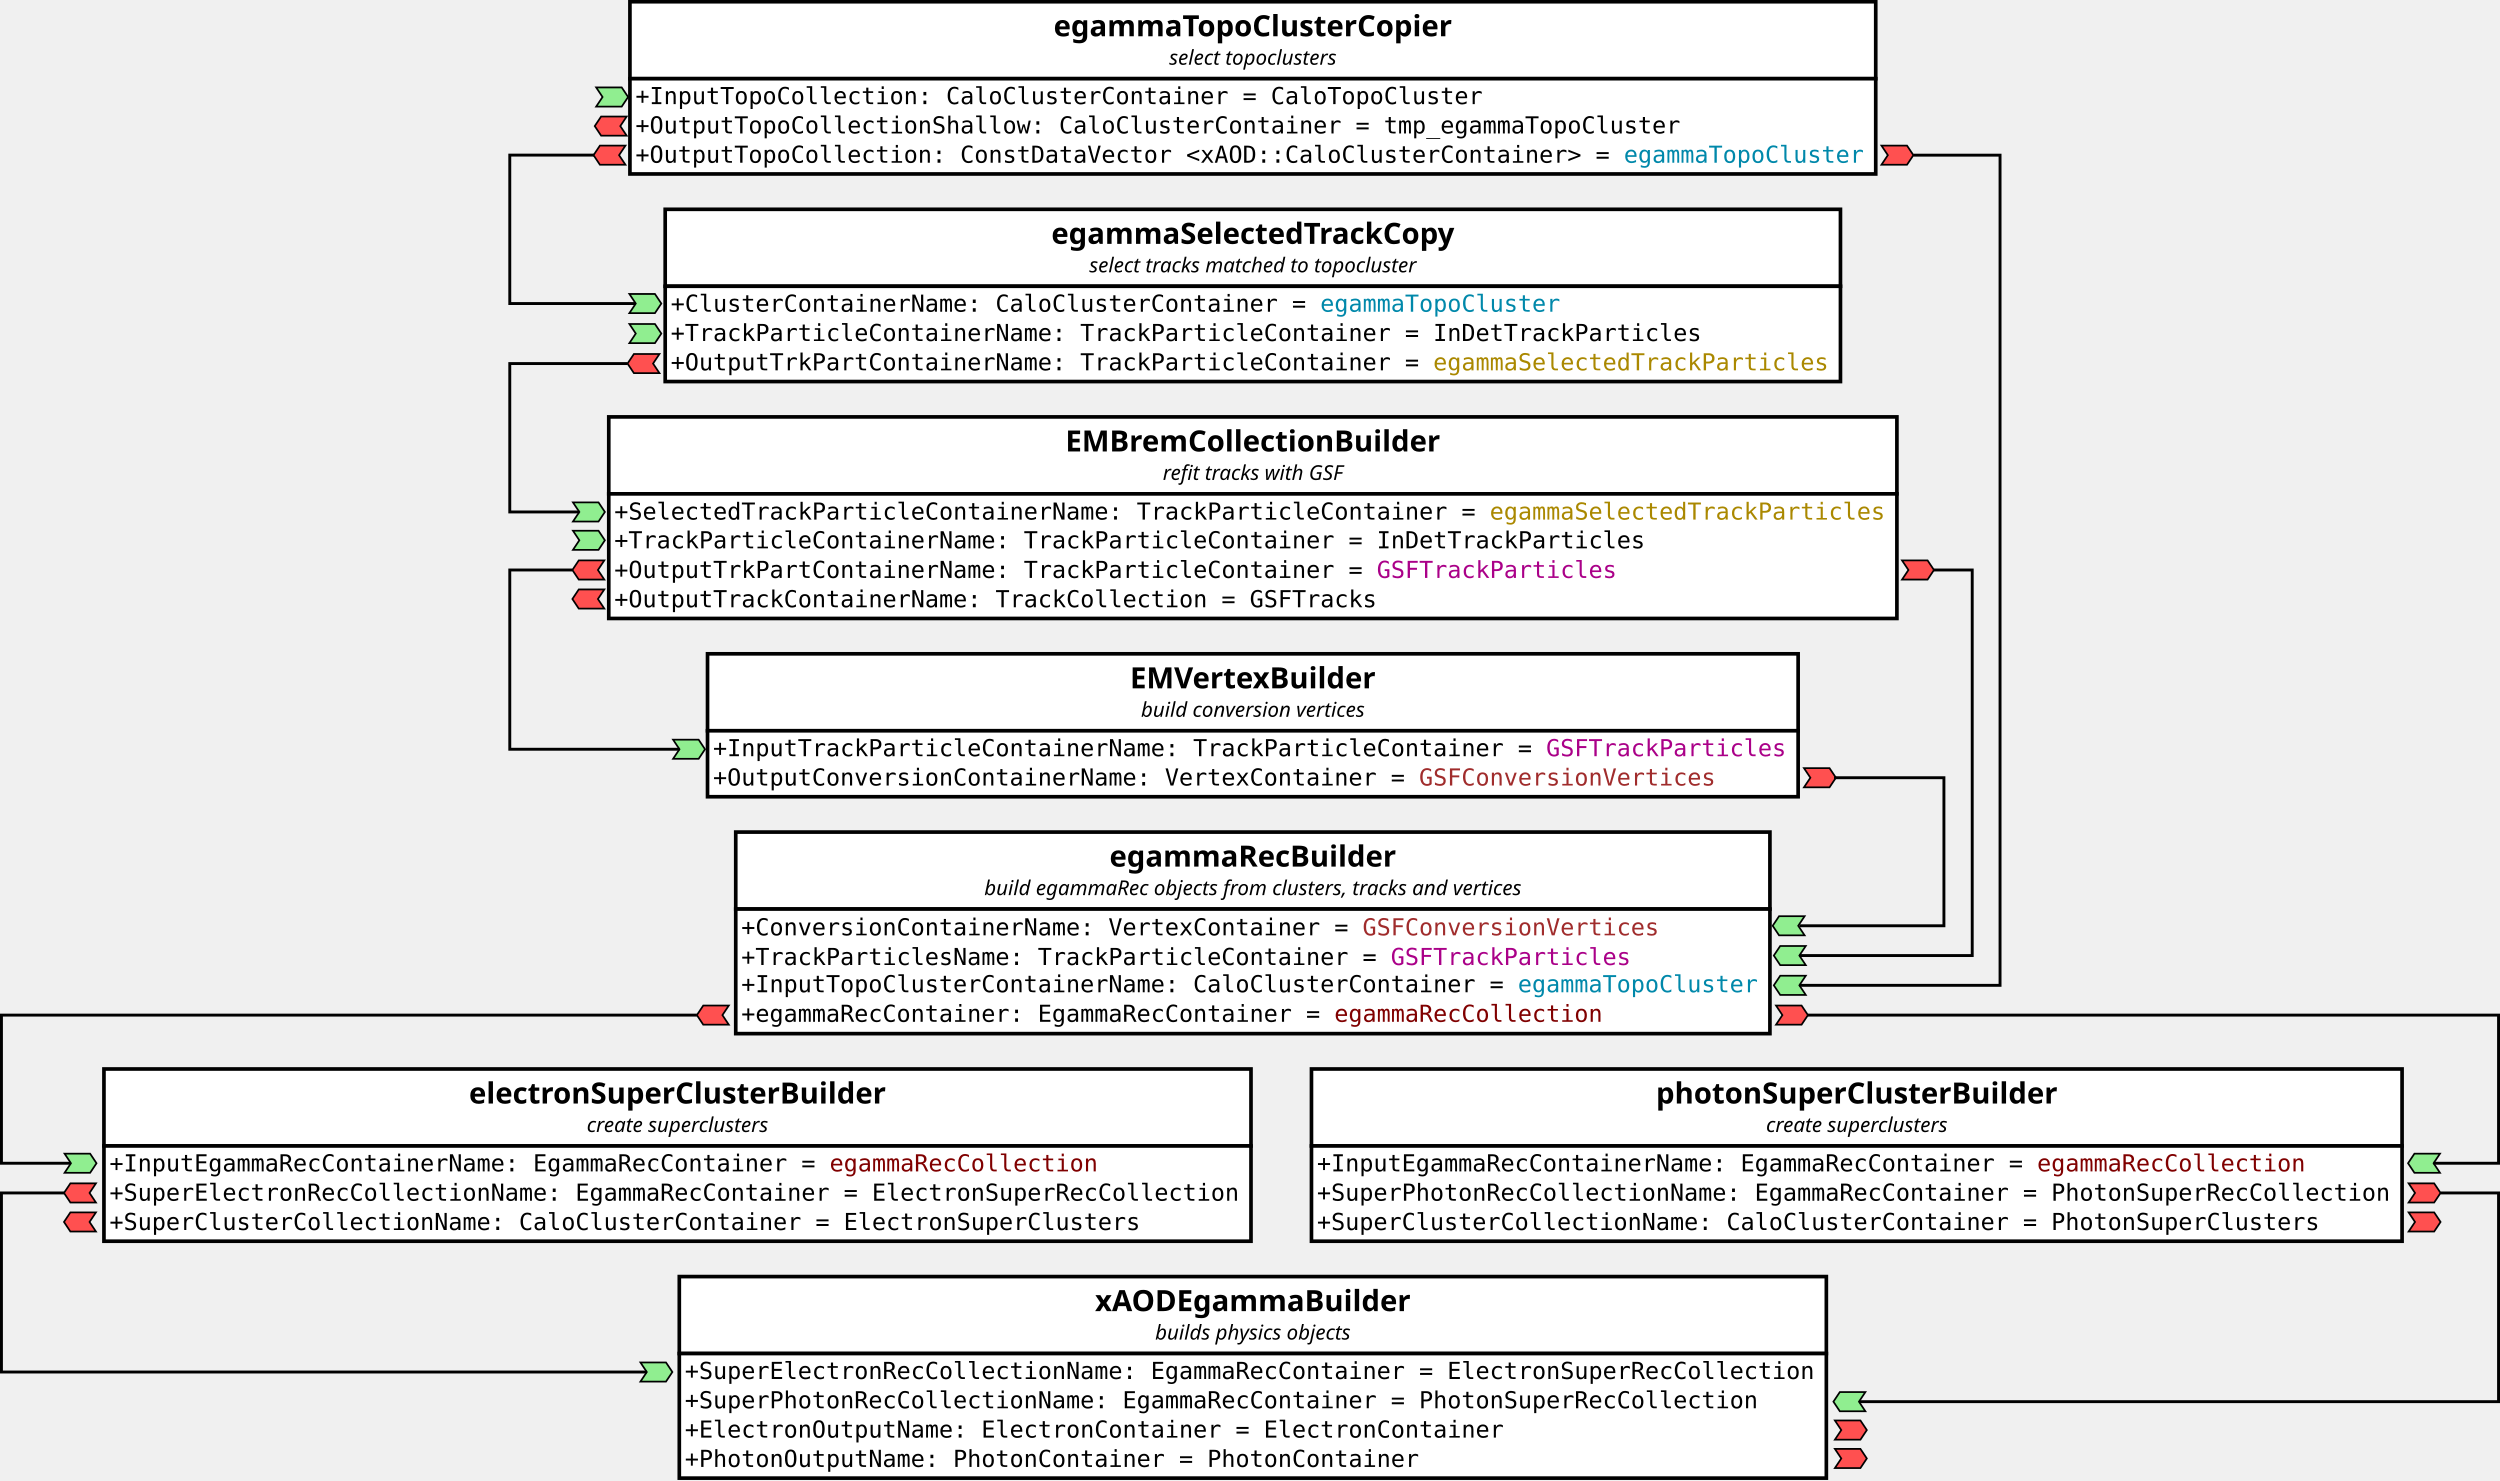
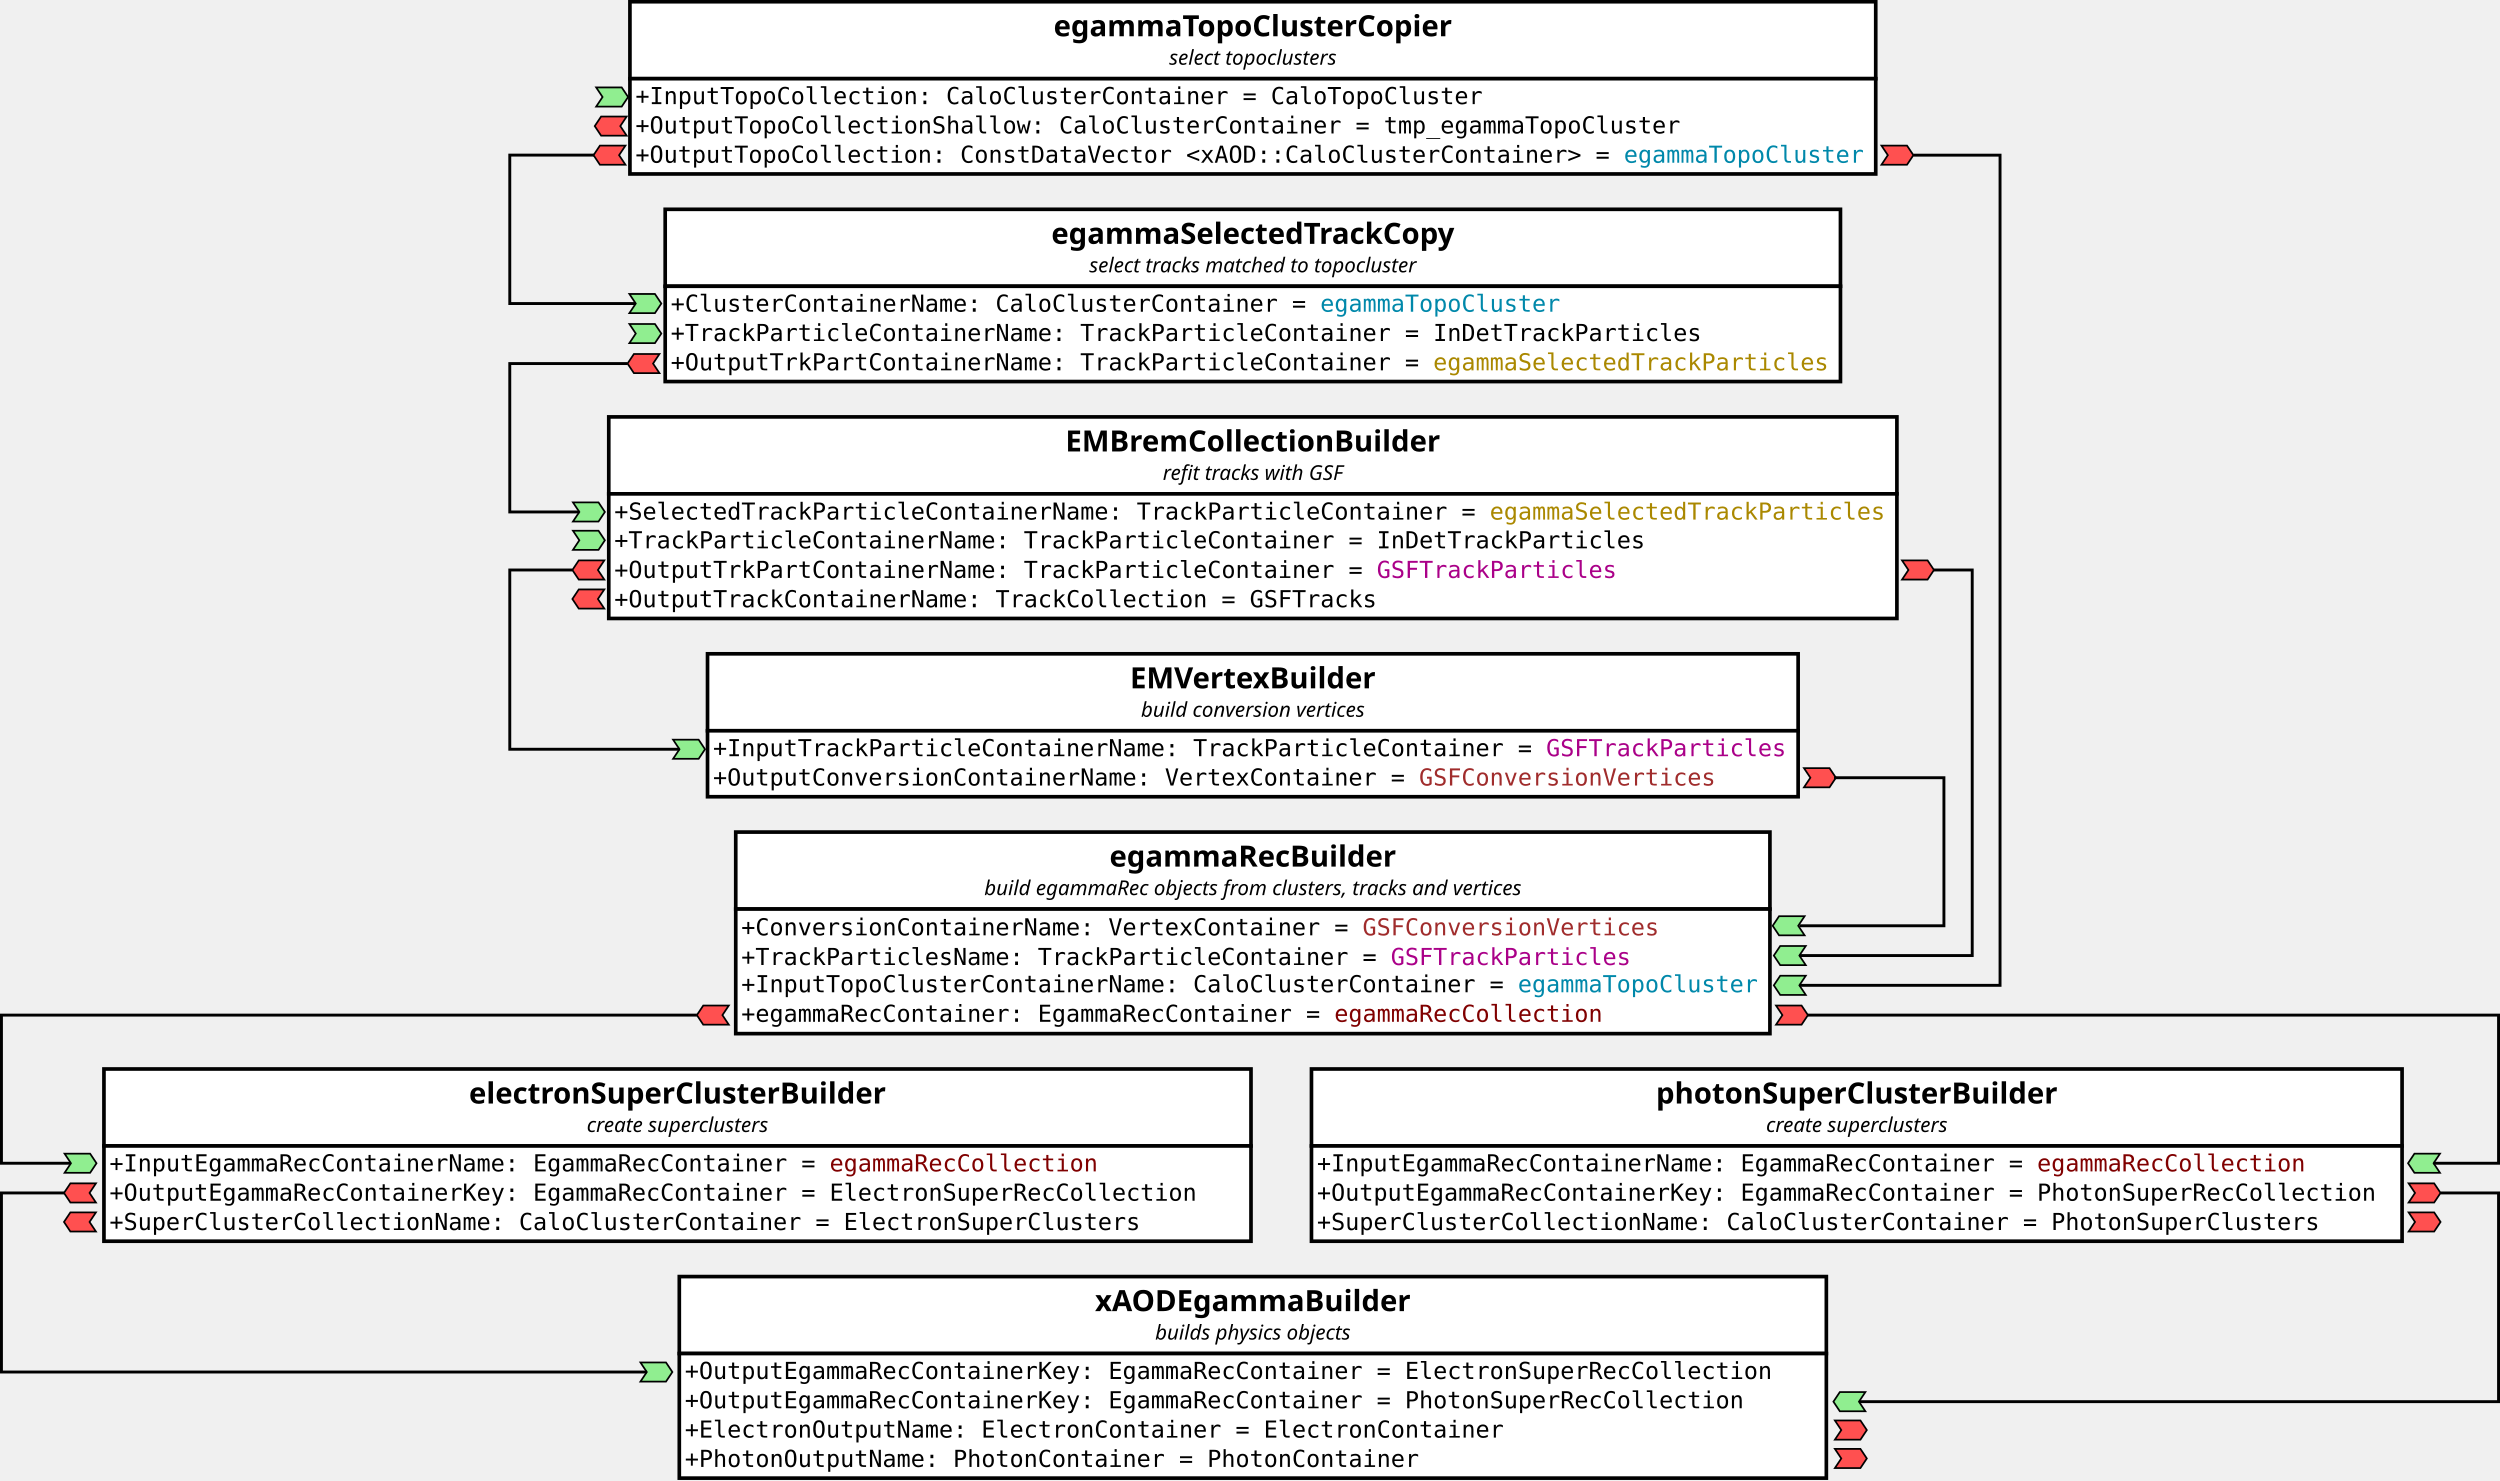
<svg xmlns="http://www.w3.org/2000/svg" width="68.381cm" height="40.484cm" viewBox="-149 5 1364.373 797.829" version="1.1" id="svg159">
  <defs id="defs163" />
  <g id="Sfondo" transform="translate(54.73052,-5.023827)" />
  <g id="g17" transform="translate(51.78051,-5.023827)">
    <rect style="fill:#ffffff;fill-opacity:1;stroke:#000000;stroke-width:2;stroke-opacity:1" x="143" y="6" width="679.9" height="42" id="rect3" />
    <text font-size="16px" style="font-style:normal;font-weight:700;font-family:sans-serif;text-anchor:middle;fill:#000000;fill-opacity:1;stroke:none" x="482.95" y="24.852" id="text5">egammaTopoClusterCopier</text>
    <text font-size="11.2px" style="font-style:italic;font-weight:normal;font-family:sans-serif;text-anchor:middle;fill:#000000;fill-opacity:1;stroke:none" x="482.95" y="40.396" id="text7">select topoclusters</text>
    <rect style="fill:#ffffff;fill-opacity:1;stroke:#000000;stroke-width:2;stroke-opacity:1" x="143" y="48" width="679.9" height="52" id="rect9" />
    <text font-size="12.8px" style="font-style:normal;font-weight:normal;font-family:monospace;text-anchor:start;fill:#000000;fill-opacity:1;stroke:none" x="146" y="61.881" id="text11">+InputTopoCollection: CaloClusterContainer = CaloTopoCluster</text>
    <text font-size="12.8px" style="font-style:normal;font-weight:normal;font-family:monospace;text-anchor:start;fill:#000000;fill-opacity:1;stroke:none" x="146" y="77.881" id="text13">+OutputTopoCollectionShallow: CaloClusterContainer = tmp_egammaTopoCluster</text>
    <text font-size="12.8px" style="font-style:normal;font-weight:normal;font-family:monospace;text-anchor:start;fill:#000000;fill-opacity:1;stroke:none" x="146" y="93.881" id="text15">+OutputTopoCollection: ConstDataVector &lt;xAOD::CaloClusterContainer&gt; = <tspan style="fill:#0088aa" id="tspan1497">egammaTopoCluster</tspan>
    </text>
  </g>
  <g id="g33" transform="translate(51.03051,-3.732147)">
    <rect style="fill:#ffffff;fill-opacity:1;stroke:#000000;stroke-width:2;stroke-opacity:1" x="163" y="118" width="641.4" height="42" id="rect19" />
    <text font-size="16px" style="font-style:normal;font-weight:700;font-family:sans-serif;text-anchor:middle;fill:#000000;fill-opacity:1;stroke:none" x="483.7" y="136.852" id="text21">egammaSelectedTrackCopy</text>
    <text font-size="11.2px" style="font-style:italic;font-weight:normal;font-family:sans-serif;text-anchor:middle;fill:#000000;fill-opacity:1;stroke:none" x="483.7" y="152.396" id="text23">select tracks matched to topocluster</text>
    <rect style="fill:#ffffff;fill-opacity:1;stroke:#000000;stroke-width:2;stroke-opacity:1" x="163" y="160" width="641.4" height="52" id="rect25" />
    <text font-size="12.8px" style="font-style:normal;font-weight:normal;font-family:monospace;text-anchor:start;fill:#000000;fill-opacity:1;stroke:none" x="166" y="173.881" id="text27">+ClusterContainerName: CaloClusterContainer = <tspan style="fill:#0088aa" id="tspan1501">egammaTopoCluster</tspan>
    </text>
    <text font-size="12.8px" style="font-style:normal;font-weight:normal;font-family:monospace;text-anchor:start;fill:#000000;fill-opacity:1;stroke:none" x="166" y="189.881" id="text29">+TrackParticleContainerName: TrackParticleContainer = InDetTrackParticles</text>
    <text font-size="12.8px" style="font-style:normal;font-weight:normal;font-family:monospace;text-anchor:start;fill:#000000;fill-opacity:1;stroke:none" x="166" y="205.881" id="text31">+OutputTrkPartContainerName: TrackParticleContainer = <tspan style="fill:#aa8800" id="tspan1509">egammaSelectedTrackParticles</tspan>
    </text>
  </g>
  <g id="g53" transform="translate(64.13051,4.851208)">
    <rect style="fill:#ffffff;fill-opacity:1;stroke:#000000;stroke-width:2;stroke-opacity:1" x="173" y="352" width="595.2" height="42" id="rect41" />
    <text font-size="16px" style="font-style:normal;font-weight:700;font-family:sans-serif;text-anchor:middle;fill:#000000;fill-opacity:1;stroke:none" x="470.6" y="370.852" id="text43">EMVertexBuilder</text>
    <text font-size="11.2px" style="font-style:italic;font-weight:normal;font-family:sans-serif;text-anchor:middle;fill:#000000;fill-opacity:1;stroke:none" x="470.6" y="386.396" id="text45">build conversion vertices</text>
    <rect style="fill:#ffffff;fill-opacity:1;stroke:#000000;stroke-width:2;stroke-opacity:1" x="173" y="394" width="595.2" height="36" id="rect47" />
    <text font-size="12.8px" style="font-style:normal;font-weight:normal;font-family:monospace;text-anchor:start;fill:#000000;fill-opacity:1;stroke:none" x="176" y="407.881" id="text49">+InputTrackParticleContainerName: TrackParticleContainer = <tspan style="fill:#aa0088" id="tspan1505">GSFTrackParticles</tspan>
    </text>
    <text font-size="12.8px" style="font-style:normal;font-weight:normal;font-family:monospace;text-anchor:start;fill:#000000;fill-opacity:1;stroke:none" x="176" y="423.881" id="text51">+OutputConversionContainerName: VertexContainer = <tspan style="fill:#a02c2c" id="tspan1513">GSFConversionVertices</tspan>
    </text>
  </g>
  <g id="g71" transform="translate(54.73052,-5.023791)">
    <rect style="fill:#ffffff;fill-opacity:1;stroke:#000000;stroke-width:2;stroke-opacity:1" x="167" y="701.75" width="626" height="42" id="rect55" />
    <text font-size="16px" style="font-style:normal;font-weight:700;font-family:sans-serif;text-anchor:middle;fill:#000000;fill-opacity:1;stroke:none" x="480" y="720.602" id="text57">xAODEgammaBuilder</text>
    <text font-size="11.2px" style="font-style:italic;font-weight:normal;font-family:sans-serif;text-anchor:middle;fill:#000000;fill-opacity:1;stroke:none" x="480" y="736.146" id="text59">builds physics objects</text>
    <rect style="fill:#ffffff;fill-opacity:1;stroke:#000000;stroke-width:2;stroke-opacity:1" x="167" y="743.75" width="626" height="68" id="rect61" />
-     <text font-size="12.8px" style="font-style:normal;font-weight:normal;font-family:monospace;text-anchor:start;fill:#000000;fill-opacity:1;stroke:none" x="170" y="757.631" id="text63">+SuperElectronRecCollectionName: EgammaRecContainer = ElectronSuperRecCollection</text>
-     <text font-size="12.8px" style="font-style:normal;font-weight:normal;font-family:monospace;text-anchor:start;fill:#000000;fill-opacity:1;stroke:none" x="170" y="773.631" id="text65">+SuperPhotonRecCollectionName: EgammaRecContainer = PhotonSuperRecCollection</text>
+     <text font-size="12.8px" style="font-style:normal;font-weight:normal;font-family:monospace;text-anchor:start;fill:#000000;fill-opacity:1;stroke:none" x="170" y="757.631" id="text63">+OutputEgammaRecContainerKey: EgammaRecContainer = ElectronSuperRecCollection</text>
+     <text font-size="12.8px" style="font-style:normal;font-weight:normal;font-family:monospace;text-anchor:start;fill:#000000;fill-opacity:1;stroke:none" x="170" y="773.631" id="text65">+OutputEgammaRecContainerKey: EgammaRecContainer = PhotonSuperRecCollection</text>
    <text font-size="12.8px" style="font-style:normal;font-weight:normal;font-family:monospace;text-anchor:start;fill:#000000;fill-opacity:1;stroke:none" x="170" y="789.631" id="text67">+ElectronOutputName: ElectronContainer = ElectronContainer</text>
    <text font-size="12.8px" style="font-style:normal;font-weight:normal;font-family:monospace;text-anchor:start;fill:#000000;fill-opacity:1;stroke:none" x="170" y="805.631" id="text69">+PhotonOutputName: PhotonContainer = PhotonContainer</text>
  </g>
  <g id="g87" transform="translate(54.73052,1.934531)">
    <rect style="fill:#ffffff;fill-opacity:1;stroke:#000000;stroke-width:2;stroke-opacity:1" x="512" y="581.5" width="595.2" height="42" id="rect73" />
    <text font-size="16px" style="font-style:normal;font-weight:700;font-family:sans-serif;text-anchor:middle;fill:#000000;fill-opacity:1;stroke:none" x="809.6" y="600.352" id="text75">photonSuperClusterBuilder</text>
    <text font-size="11.2px" style="font-style:italic;font-weight:normal;font-family:sans-serif;text-anchor:middle;fill:#000000;fill-opacity:1;stroke:none" x="809.6" y="615.896" id="text77">create superclusters</text>
    <rect style="fill:#ffffff;fill-opacity:1;stroke:#000000;stroke-width:2;stroke-opacity:1" x="512" y="623.5" width="595.2" height="52" id="rect79" />
    <text font-size="12.8px" style="font-style:normal;font-weight:normal;font-family:monospace;text-anchor:start;fill:#000000;fill-opacity:1;stroke:none" x="515" y="637.381" id="text81">+InputEgammaRecContainerName: EgammaRecContainer = <tspan style="fill:#800000" id="tspan1521">egammaRecCollection</tspan>
    </text>
-     <text font-size="12.8px" style="font-style:normal;font-weight:normal;font-family:monospace;text-anchor:start;fill:#000000;fill-opacity:1;stroke:none" x="515" y="653.381" id="text83">+SuperPhotonRecCollectionName: EgammaRecContainer = PhotonSuperRecCollection</text>
+     <text font-size="12.8px" style="font-style:normal;font-weight:normal;font-family:monospace;text-anchor:start;fill:#000000;fill-opacity:1;stroke:none" x="515" y="653.381" id="text83">+OutputEgammaRecContainerKey: EgammaRecContainer = PhotonSuperRecCollection</text>
    <text font-size="12.8px" style="font-style:normal;font-weight:normal;font-family:monospace;text-anchor:start;fill:#000000;fill-opacity:1;stroke:none" x="515" y="669.381" id="text85">+SuperClusterCollectionName: CaloClusterContainer = PhotonSuperClusters</text>
  </g>
  <g id="g103" transform="translate(54.73052,2.834556)">
    <rect style="fill:#ffffff;fill-opacity:1;stroke:#000000;stroke-width:2;stroke-opacity:1" x="-147" y="580.6" width="626" height="42" id="rect89" />
    <text font-size="16px" style="font-style:normal;font-weight:700;font-family:sans-serif;text-anchor:middle;fill:#000000;fill-opacity:1;stroke:none" x="166" y="599.452" id="text91">electronSuperClusterBuilder</text>
    <text font-size="11.2px" style="font-style:italic;font-weight:normal;font-family:sans-serif;text-anchor:middle;fill:#000000;fill-opacity:1;stroke:none" x="166" y="614.996" id="text93">create superclusters</text>
    <rect style="fill:#ffffff;fill-opacity:1;stroke:#000000;stroke-width:2;stroke-opacity:1" x="-147" y="622.6" width="626" height="52" id="rect95" />
    <text font-size="12.8px" style="font-style:normal;font-weight:normal;font-family:monospace;text-anchor:start;fill:#000000;fill-opacity:1;stroke:none" x="-144" y="636.481" id="text97">+InputEgammaRecContainerName: EgammaRecContainer = <tspan style="fill:#800000" id="tspan1519">egammaRecCollection</tspan>
    </text>
-     <text font-size="12.8px" style="font-style:normal;font-weight:normal;font-family:monospace;text-anchor:start;fill:#000000;fill-opacity:1;stroke:none" x="-144" y="652.481" id="text99">+SuperElectronRecCollectionName: EgammaRecContainer = ElectronSuperRecCollection</text>
+     <text font-size="12.8px" style="font-style:normal;font-weight:normal;font-family:monospace;text-anchor:start;fill:#000000;fill-opacity:1;stroke:none" x="-144" y="652.481" id="text99">+OutputEgammaRecContainerKey: EgammaRecContainer = ElectronSuperRecCollection</text>
    <text font-size="12.8px" style="font-style:normal;font-weight:normal;font-family:monospace;text-anchor:start;fill:#000000;fill-opacity:1;stroke:none" x="-144" y="668.481" id="text101">+SuperClusterCollectionName: CaloClusterContainer = ElectronSuperClusters</text>
  </g>
  <g id="g121" transform="translate(43.23052,-2.440485)">
    <rect style="fill:#ffffff;fill-opacity:1;stroke:#000000;stroke-width:2;stroke-opacity:1" x="140" y="230" width="703" height="42" id="rect105" />
    <text font-size="16px" style="font-style:normal;font-weight:700;font-family:sans-serif;text-anchor:middle;fill:#000000;fill-opacity:1;stroke:none" x="491.5" y="248.852" id="text107">EMBremCollectionBuilder</text>
    <text font-size="11.2px" style="font-style:italic;font-weight:normal;font-family:sans-serif;text-anchor:middle;fill:#000000;fill-opacity:1;stroke:none" x="491.5" y="264.396" id="text109">refit tracks with GSF</text>
    <rect style="fill:#ffffff;fill-opacity:1;stroke:#000000;stroke-width:2;stroke-opacity:1" x="140" y="272" width="703" height="68" id="rect111" />
    <text font-size="12.8px" style="font-style:normal;font-weight:normal;font-family:monospace;text-anchor:start;fill:#000000;fill-opacity:1;stroke:none" x="143" y="301.718" id="text113">+TrackParticleContainerName: TrackParticleContainer = InDetTrackParticles</text>
    <text font-size="12.8px" style="font-style:normal;font-weight:normal;font-family:monospace;text-anchor:start;fill:#000000;fill-opacity:1;stroke:none" x="143" y="286.044" id="text115">+SelectedTrackParticleContainerName: TrackParticleContainer = <tspan style="fill:#aa8800" id="tspan1511">egammaSelectedTrackParticles</tspan>
    </text>
    <text font-size="12.8px" style="font-style:normal;font-weight:normal;font-family:monospace;text-anchor:start;fill:#000000;fill-opacity:1;stroke:none" x="143" y="317.881" id="text117">+OutputTrkPartContainerName: TrackParticleContainer = <tspan style="fill:#aa0088" id="tspan1503">GSFTrackParticles</tspan>
    </text>
    <text font-size="12.8px" style="font-style:normal;font-weight:normal;font-family:monospace;text-anchor:start;fill:#000000;fill-opacity:1;stroke:none" x="143" y="333.881" id="text119">+OutputTrackContainerName: TrackCollection = GSFTracks</text>
  </g>
  <g id="g139" transform="translate(65.53051,2.892903)">
    <rect style="fill:#ffffff;fill-opacity:1;stroke:#000000;stroke-width:2;stroke-opacity:1" x="187" y="451.25" width="564.4" height="42" id="rect123" />
    <text font-size="16px" style="font-style:normal;font-weight:700;font-family:sans-serif;text-anchor:middle;fill:#000000;fill-opacity:1;stroke:none" x="469.2" y="470.102" id="text125">egammaRecBuilder</text>
    <text font-size="11.2px" style="font-style:italic;font-weight:normal;font-family:sans-serif;text-anchor:middle;fill:#000000;fill-opacity:1;stroke:none" x="469.2" y="485.646" id="text127">build egammaRec objects from clusters, tracks and vertices</text>
    <rect style="fill:#ffffff;fill-opacity:1;stroke:#000000;stroke-width:2;stroke-opacity:1" x="187" y="493.25" width="564.4" height="68" id="rect129" />
    <text font-size="12.8px" style="font-style:normal;font-weight:normal;font-family:monospace;text-anchor:start;fill:#000000;fill-opacity:1;stroke:none" x="190" y="538.66" id="text131">+InputTopoClusterContainerName: CaloClusterContainer = <tspan style="fill:#0088aa" id="tspan1499">egammaTopoCluster</tspan>
    </text>
    <text font-size="12.8px" style="font-style:normal;font-weight:normal;font-family:monospace;text-anchor:start;fill:#000000;fill-opacity:1;stroke:none" x="190" y="554.805" id="text133">+egammaRecContainer: EgammaRecContainer = <tspan style="fill:#800000" id="tspan1517">egammaRecCollection</tspan>
    </text>
    <text font-size="12.8px" style="font-style:normal;font-weight:normal;font-family:monospace;text-anchor:start;fill:#000000;fill-opacity:1;stroke:none" x="190" y="523.8" id="text135">+TrackParticlesName: TrackParticleContainer = <tspan style="fill:#aa0088" id="tspan1507">GSFTrackParticles</tspan>
    </text>
    <text font-size="12.8px" style="font-style:normal;font-weight:normal;font-family:monospace;text-anchor:start;fill:#000000;fill-opacity:1;stroke:none" x="190" y="507.62" id="text137">+ConversionContainerName: VertexContainer = <tspan style="fill:#a02c2c" id="tspan1515">GSFConversionVertices</tspan>
    </text>
  </g>
  <g id="g147" transform="matrix(0.4751725,0,0,0.4751725,136.4437,-138.4232)">
    <polygon style="fill:#90ee90;fill-opacity:1;stroke:#000000;stroke-width:2;stroke-opacity:1" fill-rule="evenodd" points="91.337,402.803 84,391.803 113.347,391.803 120.684,402.803 113.347,413.803 84,413.803 " id="polygon141" />
    <text font-size="12.8px" style="font-style:normal;font-weight:normal;font-family:sans-serif;text-anchor:middle;fill:#000000;fill-opacity:1;stroke:none" x="102.342" y="406.765" id="text145">
      <tspan x="102.342" y="406.765" id="tspan143" />
    </text>
  </g>
  <g id="g268" transform="matrix(0.4751725,0,0,0.4751725,154.5711,-25.7076)">
    <polygon style="fill:#90ee90;fill-opacity:1;stroke:#000000;stroke-width:2;stroke-opacity:1" fill-rule="evenodd" points="91.337,402.803 84,391.803 113.347,391.803 120.684,402.803 113.347,413.803 84,413.803 " id="polygon262" />
    <text font-size="12.8px" style="font-style:normal;font-weight:normal;font-family:sans-serif;text-anchor:middle;fill:#000000;fill-opacity:1;stroke:none" x="102.342" y="406.765" id="text266">
      <tspan x="102.342" y="406.765" id="tspan264" />
    </text>
  </g>
  <g id="g292" transform="matrix(0.4751725,0,0,0.4751725,154.5711,-9.328937)">
    <polygon style="fill:#90ee90;fill-opacity:1;stroke:#000000;stroke-width:2;stroke-opacity:1" fill-rule="evenodd" points="113.347,413.803 84,413.803 91.337,402.803 84,391.803 113.347,391.803 120.684,402.803 " id="polygon286" />
    <text font-size="12.8px" style="font-style:normal;font-weight:normal;font-family:sans-serif;text-anchor:middle;fill:#000000;fill-opacity:1;stroke:none" x="102.342" y="406.765" id="text290">
      <tspan x="102.342" y="406.765" id="tspan288" />
    </text>
  </g>
  <path style="fill:none;stroke:#000000;stroke-width:1.584;stroke-linecap:butt;stroke-linejoin:miter;stroke-miterlimit:4;stroke-dasharray:none;stroke-opacity:1" d="m 175.611,84.684 h -46.401 v 81.009 h 68.762" id="path294" />
  <g id="g1125" transform="matrix(0.4751725,0,0,0.4751725,123.7732,103.4981)">
    <polygon style="fill:#90ee90;fill-opacity:1;stroke:#000000;stroke-width:2;stroke-opacity:1" fill-rule="evenodd" points="113.347,391.803 120.684,402.803 113.347,413.803 84,413.803 91.337,402.803 84,391.803 " id="polygon1119" />
    <text font-size="12.8px" style="font-style:normal;font-weight:normal;font-family:sans-serif;text-anchor:middle;fill:#000000;fill-opacity:1;stroke:none" x="102.342" y="406.765" id="text1123">
      <tspan x="102.342" y="406.765" id="tspan1121" />
    </text>
  </g>
  <g id="g1141" transform="matrix(0.4751725,0,0,0.4751725,123.7732,88.03418)">
    <polygon style="fill:#90ee90;fill-opacity:1;stroke:#000000;stroke-width:2;stroke-opacity:1" fill-rule="evenodd" points="113.347,413.803 84,413.803 91.337,402.803 84,391.803 113.347,391.803 120.684,402.803 " id="polygon1135" />
    <text font-size="12.8px" style="font-style:normal;font-weight:normal;font-family:sans-serif;text-anchor:middle;fill:#000000;fill-opacity:1;stroke:none" x="102.342" y="406.765" id="text1139">
      <tspan x="102.342" y="406.765" id="tspan1137" />
    </text>
  </g>
  <g id="g1165" transform="matrix(0.4751725,0,0,0.4751725,178.4198,217.5377)">
    <polygon style="fill:#90ee90;fill-opacity:1;stroke:#000000;stroke-width:2;stroke-opacity:1" fill-rule="evenodd" points="120.684,402.803 113.347,413.803 84,413.803 91.337,402.803 84,391.803 113.347,391.803 " id="polygon1159" />
    <text font-size="12.8px" style="font-style:normal;font-weight:normal;font-family:sans-serif;text-anchor:middle;fill:#000000;fill-opacity:1;stroke:none" x="102.342" y="406.765" id="text1163">
      <tspan x="102.342" y="406.765" id="tspan1161" />
    </text>
  </g>
  <g id="g1173" transform="matrix(-0.4751725,0,0,0.4751725,876.4073,346.3788)">
    <polygon style="fill:#90ee90;fill-opacity:1;stroke:#000000;stroke-width:2;stroke-opacity:1" fill-rule="evenodd" points="113.347,391.803 120.684,402.803 113.347,413.803 84,413.803 91.337,402.803 84,391.803 " id="polygon1167" />
    <text font-size="12.8px" style="font-style:normal;font-weight:normal;font-family:sans-serif;text-anchor:middle;fill:#000000;fill-opacity:1;stroke:none" x="102.342" y="406.765" id="text1171">
      <tspan x="102.342" y="406.765" id="tspan1169" />
    </text>
  </g>
  <g id="g1205" transform="matrix(-0.4751725,0,0,0.4751725,876.4073,330.1271)">
    <polygon style="fill:#90ee90;fill-opacity:1;stroke:#000000;stroke-width:2;stroke-opacity:1" fill-rule="evenodd" points="120.684,402.803 113.347,413.803 84,413.803 91.337,402.803 84,391.803 113.347,391.803 " id="polygon1199" />
    <text font-size="12.8px" style="font-style:normal;font-weight:normal;font-family:sans-serif;text-anchor:middle;fill:#000000;fill-opacity:1;stroke:none" x="102.342" y="406.765" id="text1203">
      <tspan x="102.342" y="406.765" id="tspan1201" />
    </text>
  </g>
  <g id="g1221" transform="matrix(-0.4751725,0,0,0.4751725,220.7165,119.7085)" style="fill:#ff5050;fill-opacity:1">
    <polygon style="fill:#ff5050;fill-opacity:1;stroke:#000000;stroke-width:2;stroke-opacity:1" fill-rule="evenodd" points="84,391.803 113.347,391.803 120.684,402.803 113.347,413.803 84,413.803 91.337,402.803 " id="polygon1215" />
    <text font-size="12.8px" style="font-style:normal;font-weight:normal;font-family:sans-serif;text-anchor:middle;fill:#ff5050;fill-opacity:1;stroke:none" x="102.342" y="406.765" id="text1219">
      <tspan x="102.342" y="406.765" id="tspan1217" style="fill:#ff5050;fill-opacity:1" />
    </text>
  </g>
  <g id="g1229" transform="matrix(-0.4751725,0,0,0.4751725,220.7165,135.5456)" style="fill:#ff5050;fill-opacity:1">
    <polygon style="fill:#ff5050;fill-opacity:1;stroke:#000000;stroke-width:2;stroke-opacity:1" fill-rule="evenodd" points="113.347,413.803 84,413.803 91.337,402.803 84,391.803 113.347,391.803 120.684,402.803 " id="polygon1223" />
    <text font-size="12.8px" style="font-style:normal;font-weight:normal;font-family:sans-serif;text-anchor:middle;fill:#ff5050;fill-opacity:1;stroke:none" x="102.342" y="406.765" id="text1227">
      <tspan x="102.342" y="406.765" id="tspan1225" style="fill:#ff5050;fill-opacity:1" />
    </text>
  </g>
  <g id="g1229-3" transform="matrix(-0.4751725,0,0,0.4751725,250.8102,7.049738)" style="fill:#ff5050;fill-opacity:1">
    <polygon style="fill:#ff5050;fill-opacity:1;stroke:#000000;stroke-width:2;stroke-opacity:1" fill-rule="evenodd" points="84,413.803 91.337,402.803 84,391.803 113.347,391.803 120.684,402.803 113.347,413.803 " id="polygon1223-6" />
    <text font-size="12.8px" style="font-style:normal;font-weight:normal;font-family:sans-serif;text-anchor:middle;fill:#ff5050;fill-opacity:1;stroke:none" x="102.342" y="406.765" id="text1227-7">
      <tspan x="102.342" y="406.765" id="tspan1225-5" style="fill:#ff5050;fill-opacity:1" />
    </text>
  </g>
  <g id="g1229-35" transform="matrix(-0.4751725,0,0,0.4751725,232.9222,-122.5537)" style="fill:#ff5050;fill-opacity:1">
    <polygon style="fill:#ff5050;fill-opacity:1;stroke:#000000;stroke-width:2;stroke-opacity:1" fill-rule="evenodd" points="91.337,402.803 84,391.803 113.347,391.803 120.684,402.803 113.347,413.803 84,413.803 " id="polygon1223-62" />
    <text font-size="12.8px" style="font-style:normal;font-weight:normal;font-family:sans-serif;text-anchor:middle;fill:#ff5050;fill-opacity:1;stroke:none" x="102.342" y="406.765" id="text1227-9">
      <tspan x="102.342" y="406.765" id="tspan1225-1" style="fill:#ff5050;fill-opacity:1" />
    </text>
  </g>
  <g id="g1229-2" transform="matrix(-0.4751725,0,0,0.4751725,232.2597,-106.6843)" style="fill:#ff5050;fill-opacity:1">
    <polygon style="fill:#ff5050;fill-opacity:1;stroke:#000000;stroke-width:2;stroke-opacity:1" fill-rule="evenodd" points="84,391.803 113.347,391.803 120.684,402.803 113.347,413.803 84,413.803 91.337,402.803 " id="polygon1223-7" />
    <text font-size="12.8px" style="font-style:normal;font-weight:normal;font-family:sans-serif;text-anchor:middle;fill:#ff5050;fill-opacity:1;stroke:none" x="102.342" y="406.765" id="text1227-0">
      <tspan x="102.342" y="406.765" id="tspan1225-9" style="fill:#ff5050;fill-opacity:1" />
    </text>
  </g>
  <g id="g1229-6" transform="matrix(0.4751725,0,0,0.4751725,780.3415,362.6305)" style="fill:#ff5050;fill-opacity:1">
    <polygon style="fill:#ff5050;fill-opacity:1;stroke:#000000;stroke-width:2;stroke-opacity:1" fill-rule="evenodd" points="91.337,402.803 84,391.803 113.347,391.803 120.684,402.803 113.347,413.803 84,413.803 " id="polygon1223-1" />
    <text font-size="12.8px" style="font-style:normal;font-weight:normal;font-family:sans-serif;text-anchor:middle;fill:#ff5050;fill-opacity:1;stroke:none" x="102.342" y="406.765" id="text1227-8">
      <tspan x="102.342" y="406.765" id="tspan1225-7" style="fill:#ff5050;fill-opacity:1" />
    </text>
  </g>
  <path style="fill:none;stroke:#000000;stroke-width:1.584;stroke-linecap:butt;stroke-linejoin:miter;stroke-miterlimit:4;stroke-dasharray:none;stroke-opacity:1" d="m 193.464,198.451 h -64.255 v 80.984 h 37.964" id="path1303" />
  <path style="fill:none;stroke:#000000;stroke-width:1.584;stroke-linecap:butt;stroke-linejoin:miter;stroke-miterlimit:4;stroke-dasharray:none;stroke-opacity:1" d="m 163.371,311.109 h -34.161 v 97.829 h 92.611" id="path1305" />
  <g id="g1313" transform="matrix(0.4751725,0,0,0.4751725,837.8877,-106.6843)" style="fill:#ff5050;fill-opacity:1">
    <polygon style="fill:#ff5050;fill-opacity:1;stroke:#000000;stroke-width:2;stroke-opacity:1" fill-rule="evenodd" points="113.347,391.803 120.684,402.803 113.347,413.803 84,413.803 91.337,402.803 84,391.803 " id="polygon1307" />
    <text font-size="12.8px" style="font-style:normal;font-weight:normal;font-family:sans-serif;text-anchor:middle;fill:#ff5050;fill-opacity:1;stroke:none" x="102.342" y="406.765" id="text1311">
      <tspan x="102.342" y="406.765" id="tspan1309" style="fill:#ff5050;fill-opacity:1" />
    </text>
  </g>
  <path style="fill:none;stroke:#000000;stroke-width:1.584;stroke-linecap:butt;stroke-linejoin:miter;stroke-miterlimit:4;stroke-dasharray:none;stroke-opacity:1" d="m 895.233,84.717 h 47.292 V 537.78 H 833.007" id="path1315" />
  <g id="g1213" transform="matrix(-0.4751725,0,0,0.4751725,875.7816,313.8753)">
    <polygon style="fill:#90ee90;fill-opacity:1;stroke:#000000;stroke-width:2;stroke-opacity:1" fill-rule="evenodd" points="120.684,402.803 113.347,413.803 84,413.803 91.337,402.803 84,391.803 113.347,391.803 " id="polygon1207" />
    <text font-size="12.8px" style="font-style:normal;font-weight:normal;font-family:sans-serif;text-anchor:middle;fill:#000000;fill-opacity:1;stroke:none" x="102.342" y="406.765" id="text1211">
      <tspan x="102.342" y="406.765" id="tspan1209" />
    </text>
  </g>
  <g id="g1229-36" transform="matrix(0.4751725,0,0,0.4751725,795.6091,233.0779)" style="fill:#ff5050;fill-opacity:1">
    <polygon style="fill:#ff5050;fill-opacity:1;stroke:#000000;stroke-width:2;stroke-opacity:1" fill-rule="evenodd" points="113.347,413.803 84,413.803 91.337,402.803 84,391.803 113.347,391.803 120.684,402.803 " id="polygon1223-0" />
    <text font-size="12.8px" style="font-style:normal;font-weight:normal;font-family:sans-serif;text-anchor:middle;fill:#ff5050;fill-opacity:1;stroke:none" x="102.342" y="406.765" id="text1227-6">
      <tspan x="102.342" y="406.765" id="tspan1225-2" style="fill:#ff5050;fill-opacity:1" />
    </text>
  </g>
  <path style="fill:none;stroke:#000000;stroke-width:1.584;stroke-linecap:butt;stroke-linejoin:miter;stroke-miterlimit:4;stroke-dasharray:none;stroke-opacity:1" d="m 851.899,424.479 h 59.994 v 80.797 h -78.876" id="path1325" />
  <g id="g1333" transform="matrix(0.4751725,0,0,0.4751725,849.1179,119.7085)" style="fill:#ff5050;fill-opacity:1">
    <polygon style="fill:#ff5050;fill-opacity:1;stroke:#000000;stroke-width:2;stroke-opacity:1" fill-rule="evenodd" points="91.337,402.803 84,391.803 113.347,391.803 120.684,402.803 113.347,413.803 84,413.803 " id="polygon1327" />
    <text font-size="12.8px" style="font-style:normal;font-weight:normal;font-family:sans-serif;text-anchor:middle;fill:#ff5050;fill-opacity:1;stroke:none" x="102.342" y="406.765" id="text1331">
      <tspan x="102.342" y="406.765" id="tspan1329" style="fill:#ff5050;fill-opacity:1" />
    </text>
  </g>
  <path style="fill:none;stroke:#000000;stroke-width:1.584;stroke-linecap:butt;stroke-linejoin:miter;stroke-miterlimit:4;stroke-dasharray:none;stroke-opacity:1" d="m 906.464,311.109 h 20.872 v 210.419 h -94.329" id="path1335" />
  <g id="g1343" transform="matrix(-0.4751725,0,0,0.4751725,288.6593,362.6305)" style="fill:#ff5050;fill-opacity:1">
    <polygon style="fill:#ff5050;fill-opacity:1;stroke:#000000;stroke-width:2;stroke-opacity:1" fill-rule="evenodd" points="120.684,402.803 113.347,413.803 84,413.803 91.337,402.803 84,391.803 113.347,391.803 " id="polygon1337" />
    <text font-size="12.8px" style="font-style:normal;font-weight:normal;font-family:sans-serif;text-anchor:middle;fill:#ff5050;fill-opacity:1;stroke:none" x="102.342" y="406.765" id="text1341">
      <tspan x="102.342" y="406.765" id="tspan1339" style="fill:#ff5050;fill-opacity:1" />
    </text>
  </g>
  <g id="g1383" transform="matrix(0.4751725,0,0,0.4751725,-153.6751,443.4737)">
    <polygon style="fill:#90ee90;fill-opacity:1;stroke:#000000;stroke-width:2;stroke-opacity:1" fill-rule="evenodd" points="113.347,413.803 84,413.803 91.337,402.803 84,391.803 113.347,391.803 120.684,402.803 " id="polygon1377" />
    <text font-size="12.8px" style="font-style:normal;font-weight:normal;font-family:sans-serif;text-anchor:middle;fill:#000000;fill-opacity:1;stroke:none" x="102.342" y="406.765" id="text1381">
      <tspan x="102.342" y="406.765" id="tspan1379" />
    </text>
  </g>
  <g id="g1399" transform="matrix(-0.4751725,0,0,0.4751725,-56.73179,459.6841)" style="fill:#ff5050;fill-opacity:1">
    <polygon style="fill:#ff5050;fill-opacity:1;stroke:#000000;stroke-width:2;stroke-opacity:1" fill-rule="evenodd" points="120.684,402.803 113.347,413.803 84,413.803 91.337,402.803 84,391.803 113.347,391.803 " id="polygon1393" />
    <text font-size="12.8px" style="font-style:normal;font-weight:normal;font-family:sans-serif;text-anchor:middle;fill:#ff5050;fill-opacity:1;stroke:none" x="102.342" y="406.765" id="text1397">
      <tspan x="102.342" y="406.765" id="tspan1395" style="fill:#ff5050;fill-opacity:1" />
    </text>
  </g>
  <g id="g1407" transform="matrix(-0.4751725,0,0,0.4751725,-56.73179,475.5213)" style="fill:#ff5050;fill-opacity:1">
    <polygon style="fill:#ff5050;fill-opacity:1;stroke:#000000;stroke-width:2;stroke-opacity:1" fill-rule="evenodd" points="91.337,402.803 84,391.803 113.347,391.803 120.684,402.803 113.347,413.803 84,413.803 " id="polygon1401" />
    <text font-size="12.8px" style="font-style:normal;font-weight:normal;font-family:sans-serif;text-anchor:middle;fill:#ff5050;fill-opacity:1;stroke:none" x="102.342" y="406.765" id="text1405">
      <tspan x="102.342" y="406.765" id="tspan1403" style="fill:#ff5050;fill-opacity:1" />
    </text>
  </g>
  <g id="g1415" transform="matrix(-0.4751725,0,0,0.4751725,1222.532,443.4737)">
    <polygon style="fill:#90ee90;fill-opacity:1;stroke:#000000;stroke-width:2;stroke-opacity:1" fill-rule="evenodd" points="84,391.803 113.347,391.803 120.684,402.803 113.347,413.803 84,413.803 91.337,402.803 " id="polygon1409" />
    <text font-size="12.8px" style="font-style:normal;font-weight:normal;font-family:sans-serif;text-anchor:middle;fill:#000000;fill-opacity:1;stroke:none" x="102.342" y="406.765" id="text1413">
      <tspan x="102.342" y="406.765" id="tspan1411" />
    </text>
  </g>
  <g id="g1423" transform="matrix(0.4751725,0,0,0.4751725,1125.589,459.6841)" style="fill:#ff5050;fill-opacity:1">
    <polygon style="fill:#ff5050;fill-opacity:1;stroke:#000000;stroke-width:2;stroke-opacity:1" fill-rule="evenodd" points="91.337,402.803 84,391.803 113.347,391.803 120.684,402.803 113.347,413.803 84,413.803 " id="polygon1417" />
    <text font-size="12.8px" style="font-style:normal;font-weight:normal;font-family:sans-serif;text-anchor:middle;fill:#ff5050;fill-opacity:1;stroke:none" x="102.342" y="406.765" id="text1421">
      <tspan x="102.342" y="406.765" id="tspan1419" style="fill:#ff5050;fill-opacity:1" />
    </text>
  </g>
  <g id="g1431" transform="matrix(0.4751725,0,0,0.4751725,1125.589,475.5213)" style="fill:#ff5050;fill-opacity:1">
    <polygon style="fill:#ff5050;fill-opacity:1;stroke:#000000;stroke-width:2;stroke-opacity:1" fill-rule="evenodd" points="120.684,402.803 113.347,413.803 84,413.803 91.337,402.803 84,391.803 113.347,391.803 " id="polygon1425" />
    <text font-size="12.8px" style="font-style:normal;font-weight:normal;font-family:sans-serif;text-anchor:middle;fill:#ff5050;fill-opacity:1;stroke:none" x="102.342" y="406.765" id="text1429">
      <tspan x="102.342" y="406.765" id="tspan1427" style="fill:#ff5050;fill-opacity:1" />
    </text>
  </g>
  <path style="fill:none;stroke:#000000;stroke-width:1.584;stroke-linecap:butt;stroke-linejoin:miter;stroke-miterlimit:4;stroke-dasharray:none;stroke-opacity:1" d="m 231.314,554.031 h -379.522 v 80.843 h 37.934 v 0" id="path1433" />
  <path style="fill:none;stroke:#000000;stroke-width:1.584;stroke-linecap:butt;stroke-linejoin:miter;stroke-miterlimit:4;stroke-dasharray:none;stroke-opacity:1" d="m 837.687,554.031 h 376.894 v 80.843 h -35.45" id="path1435" />
  <g id="g1443" transform="matrix(0.4751725,0,0,0.4751725,160.6003,557.4121)">
    <polygon style="fill:#90ee90;fill-opacity:1;stroke:#000000;stroke-width:2;stroke-opacity:1" fill-rule="evenodd" points="91.337,402.803 84,391.803 113.347,391.803 120.684,402.803 113.347,413.803 84,413.803 " id="polygon1437" />
    <text font-size="12.8px" style="font-style:normal;font-weight:normal;font-family:sans-serif;text-anchor:middle;fill:#000000;fill-opacity:1;stroke:none" x="102.342" y="406.765" id="text1441">
      <tspan x="102.342" y="406.765" id="tspan1439" />
    </text>
  </g>
  <g id="g1451" transform="matrix(-0.4751725,0,0,0.4751725,908.931,573.592)">
    <polygon style="fill:#90ee90;fill-opacity:1;stroke:#000000;stroke-width:2;stroke-opacity:1" fill-rule="evenodd" points="113.347,391.803 120.684,402.803 113.347,413.803 84,413.803 91.337,402.803 84,391.803 " id="polygon1445" />
    <text font-size="12.8px" style="font-style:normal;font-weight:normal;font-family:sans-serif;text-anchor:middle;fill:#000000;fill-opacity:1;stroke:none" x="102.342" y="406.765" id="text1449">
      <tspan x="102.342" y="406.765" id="tspan1447" />
    </text>
  </g>
  <path style="fill:none;stroke:#000000;stroke-width:1.584;stroke-linecap:butt;stroke-linejoin:miter;stroke-miterlimit:4;stroke-dasharray:none;stroke-opacity:1" d="m 1182.934,651.085 h 31.647 V 764.993 H 865.53" id="path1453" />
  <path style="fill:none;stroke:#000000;stroke-width:1.584;stroke-linecap:butt;stroke-linejoin:miter;stroke-miterlimit:4;stroke-dasharray:none;stroke-opacity:1" d="m -114.078,651.085 h -34.131 v 97.728 h 352.209" id="path1455" />
  <g id="g1463" transform="matrix(0.4751725,0,0,0.4751725,812.4769,589.0949)" style="fill:#ff5050;fill-opacity:1">
    <polygon style="fill:#ff5050;fill-opacity:1;stroke:#000000;stroke-width:2;stroke-opacity:1" fill-rule="evenodd" points="113.347,413.803 84,413.803 91.337,402.803 84,391.803 113.347,391.803 120.684,402.803 " id="polygon1457" />
    <text font-size="12.8px" style="font-style:normal;font-weight:normal;font-family:sans-serif;text-anchor:middle;fill:#ff5050;fill-opacity:1;stroke:none" x="102.342" y="406.765" id="text1461">
      <tspan x="102.342" y="406.765" id="tspan1459" style="fill:#ff5050;fill-opacity:1" />
    </text>
  </g>
  <g id="g1471" transform="matrix(0.4751725,0,0,0.4751725,812.4769,604.5978)" style="fill:#ff5050;fill-opacity:1">
    <polygon style="fill:#ff5050;fill-opacity:1;stroke:#000000;stroke-width:2;stroke-opacity:1" fill-rule="evenodd" points="84,391.803 113.347,391.803 120.684,402.803 113.347,413.803 84,413.803 91.337,402.803 " id="polygon1465" />
    <text font-size="12.8px" style="font-style:normal;font-weight:normal;font-family:sans-serif;text-anchor:middle;fill:#ff5050;fill-opacity:1;stroke:none" x="102.342" y="406.765" id="text1469">
      <tspan x="102.342" y="406.765" id="tspan1467" style="fill:#ff5050;fill-opacity:1" />
    </text>
  </g>
</svg>
